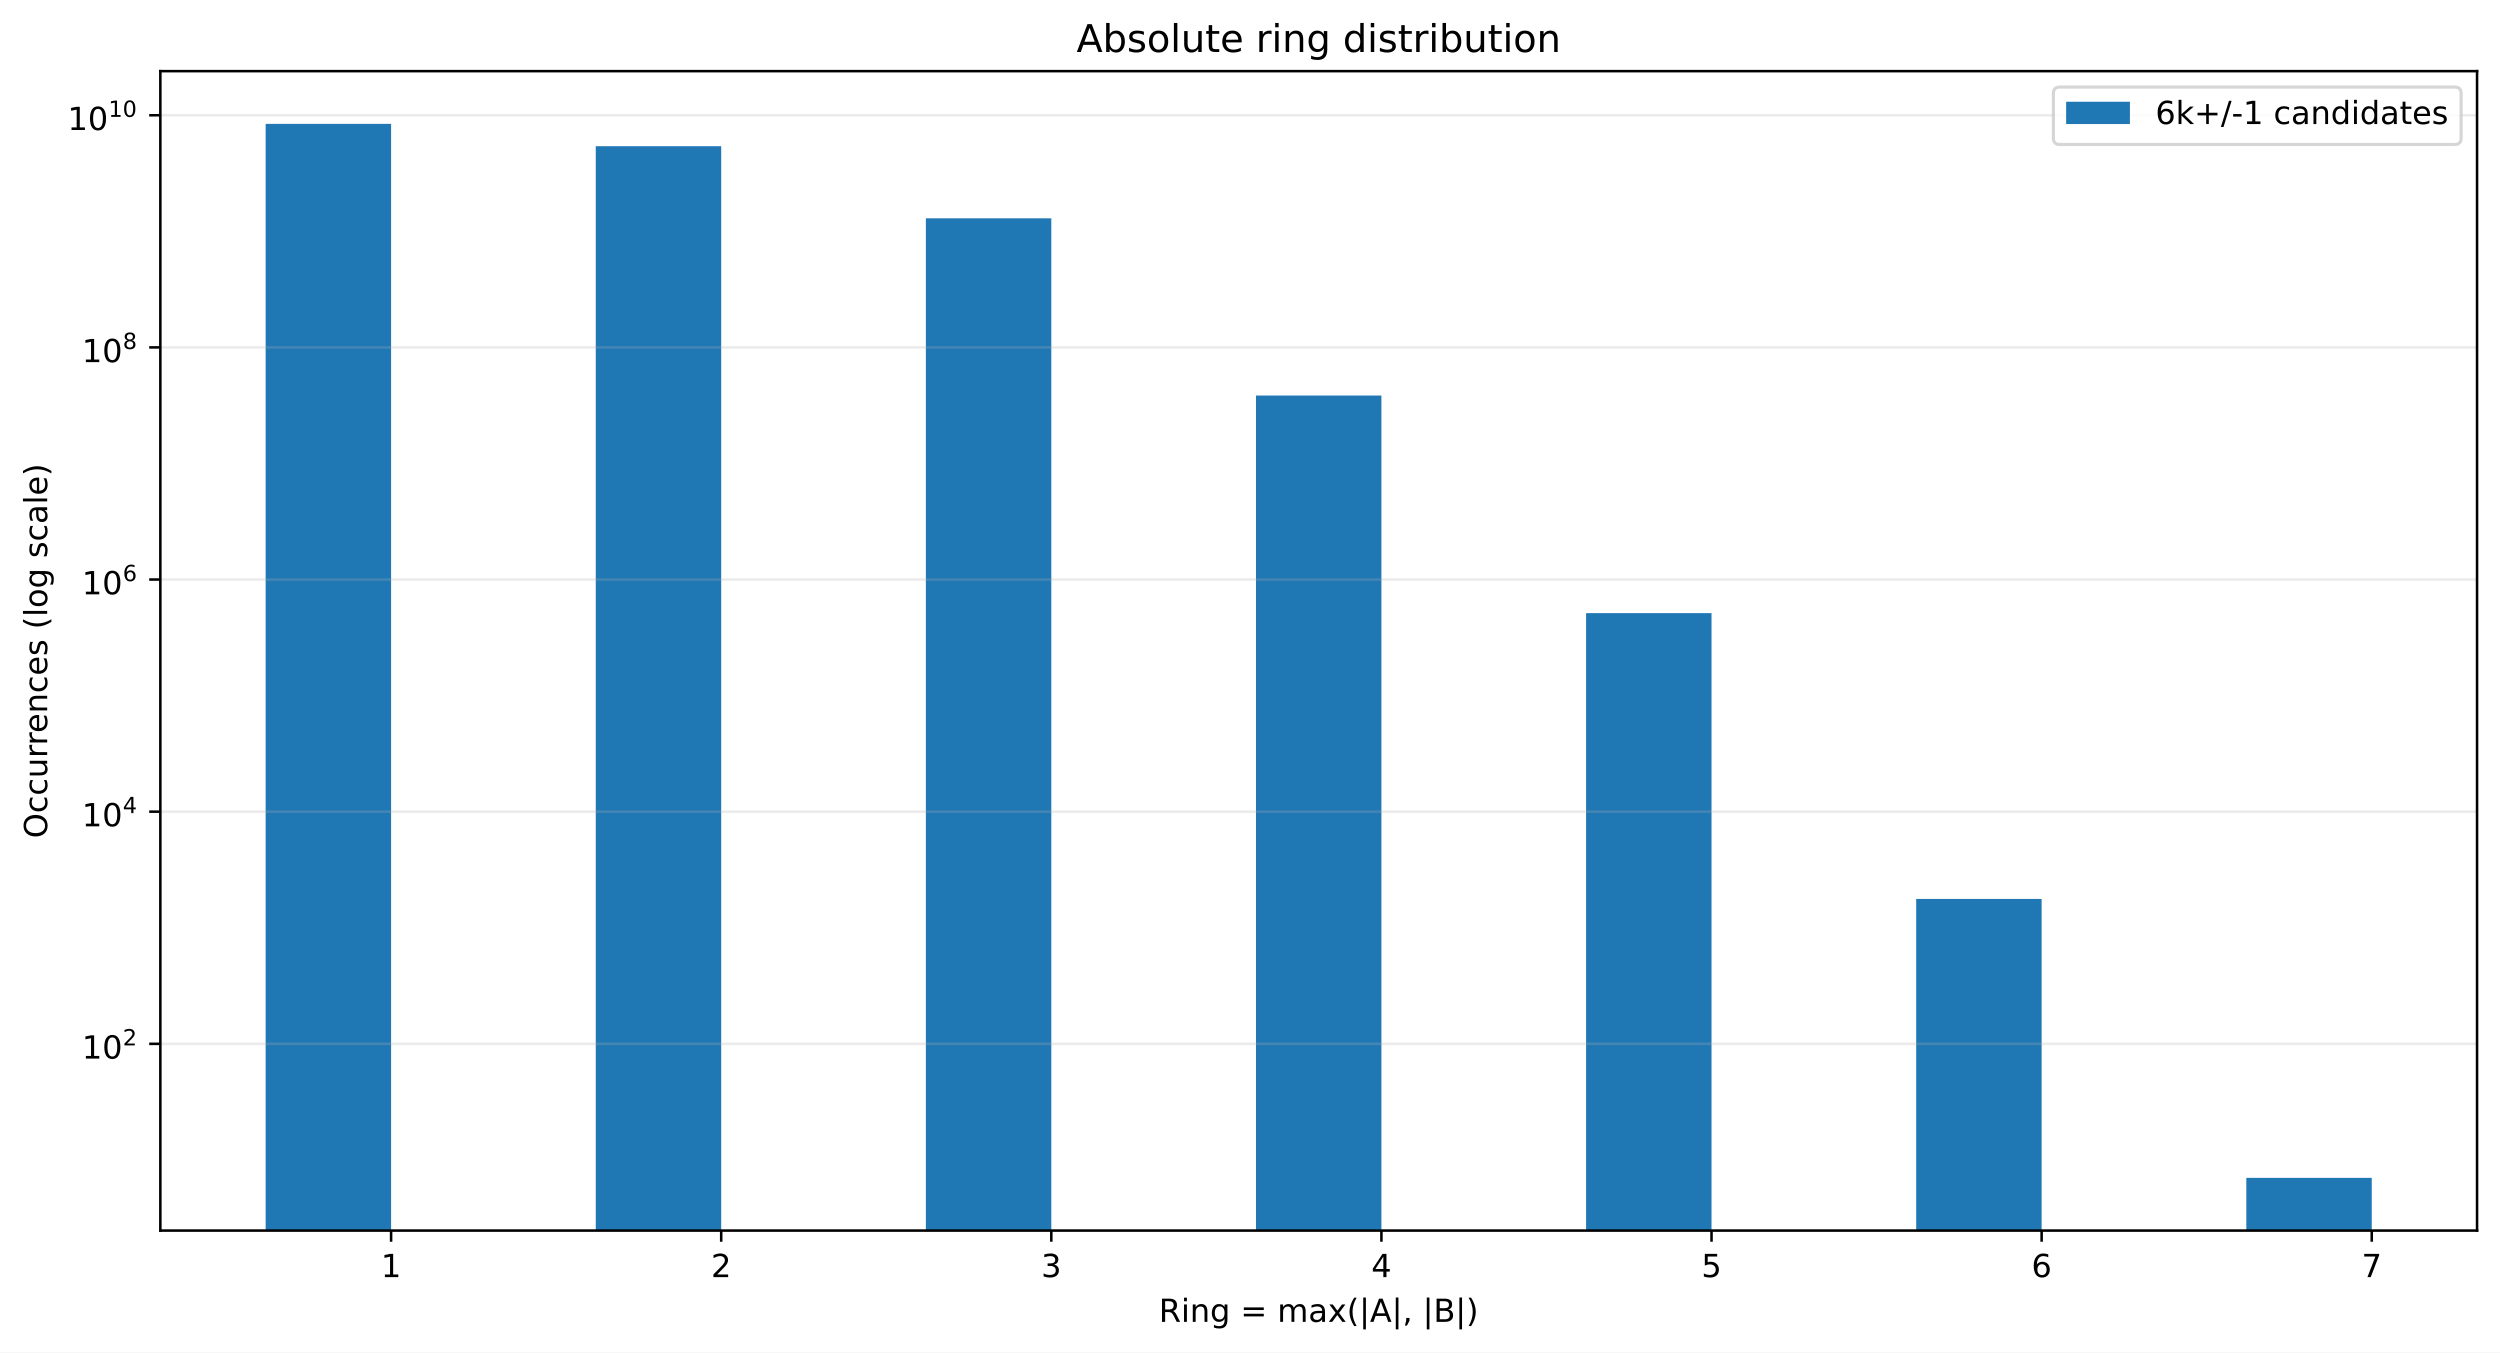
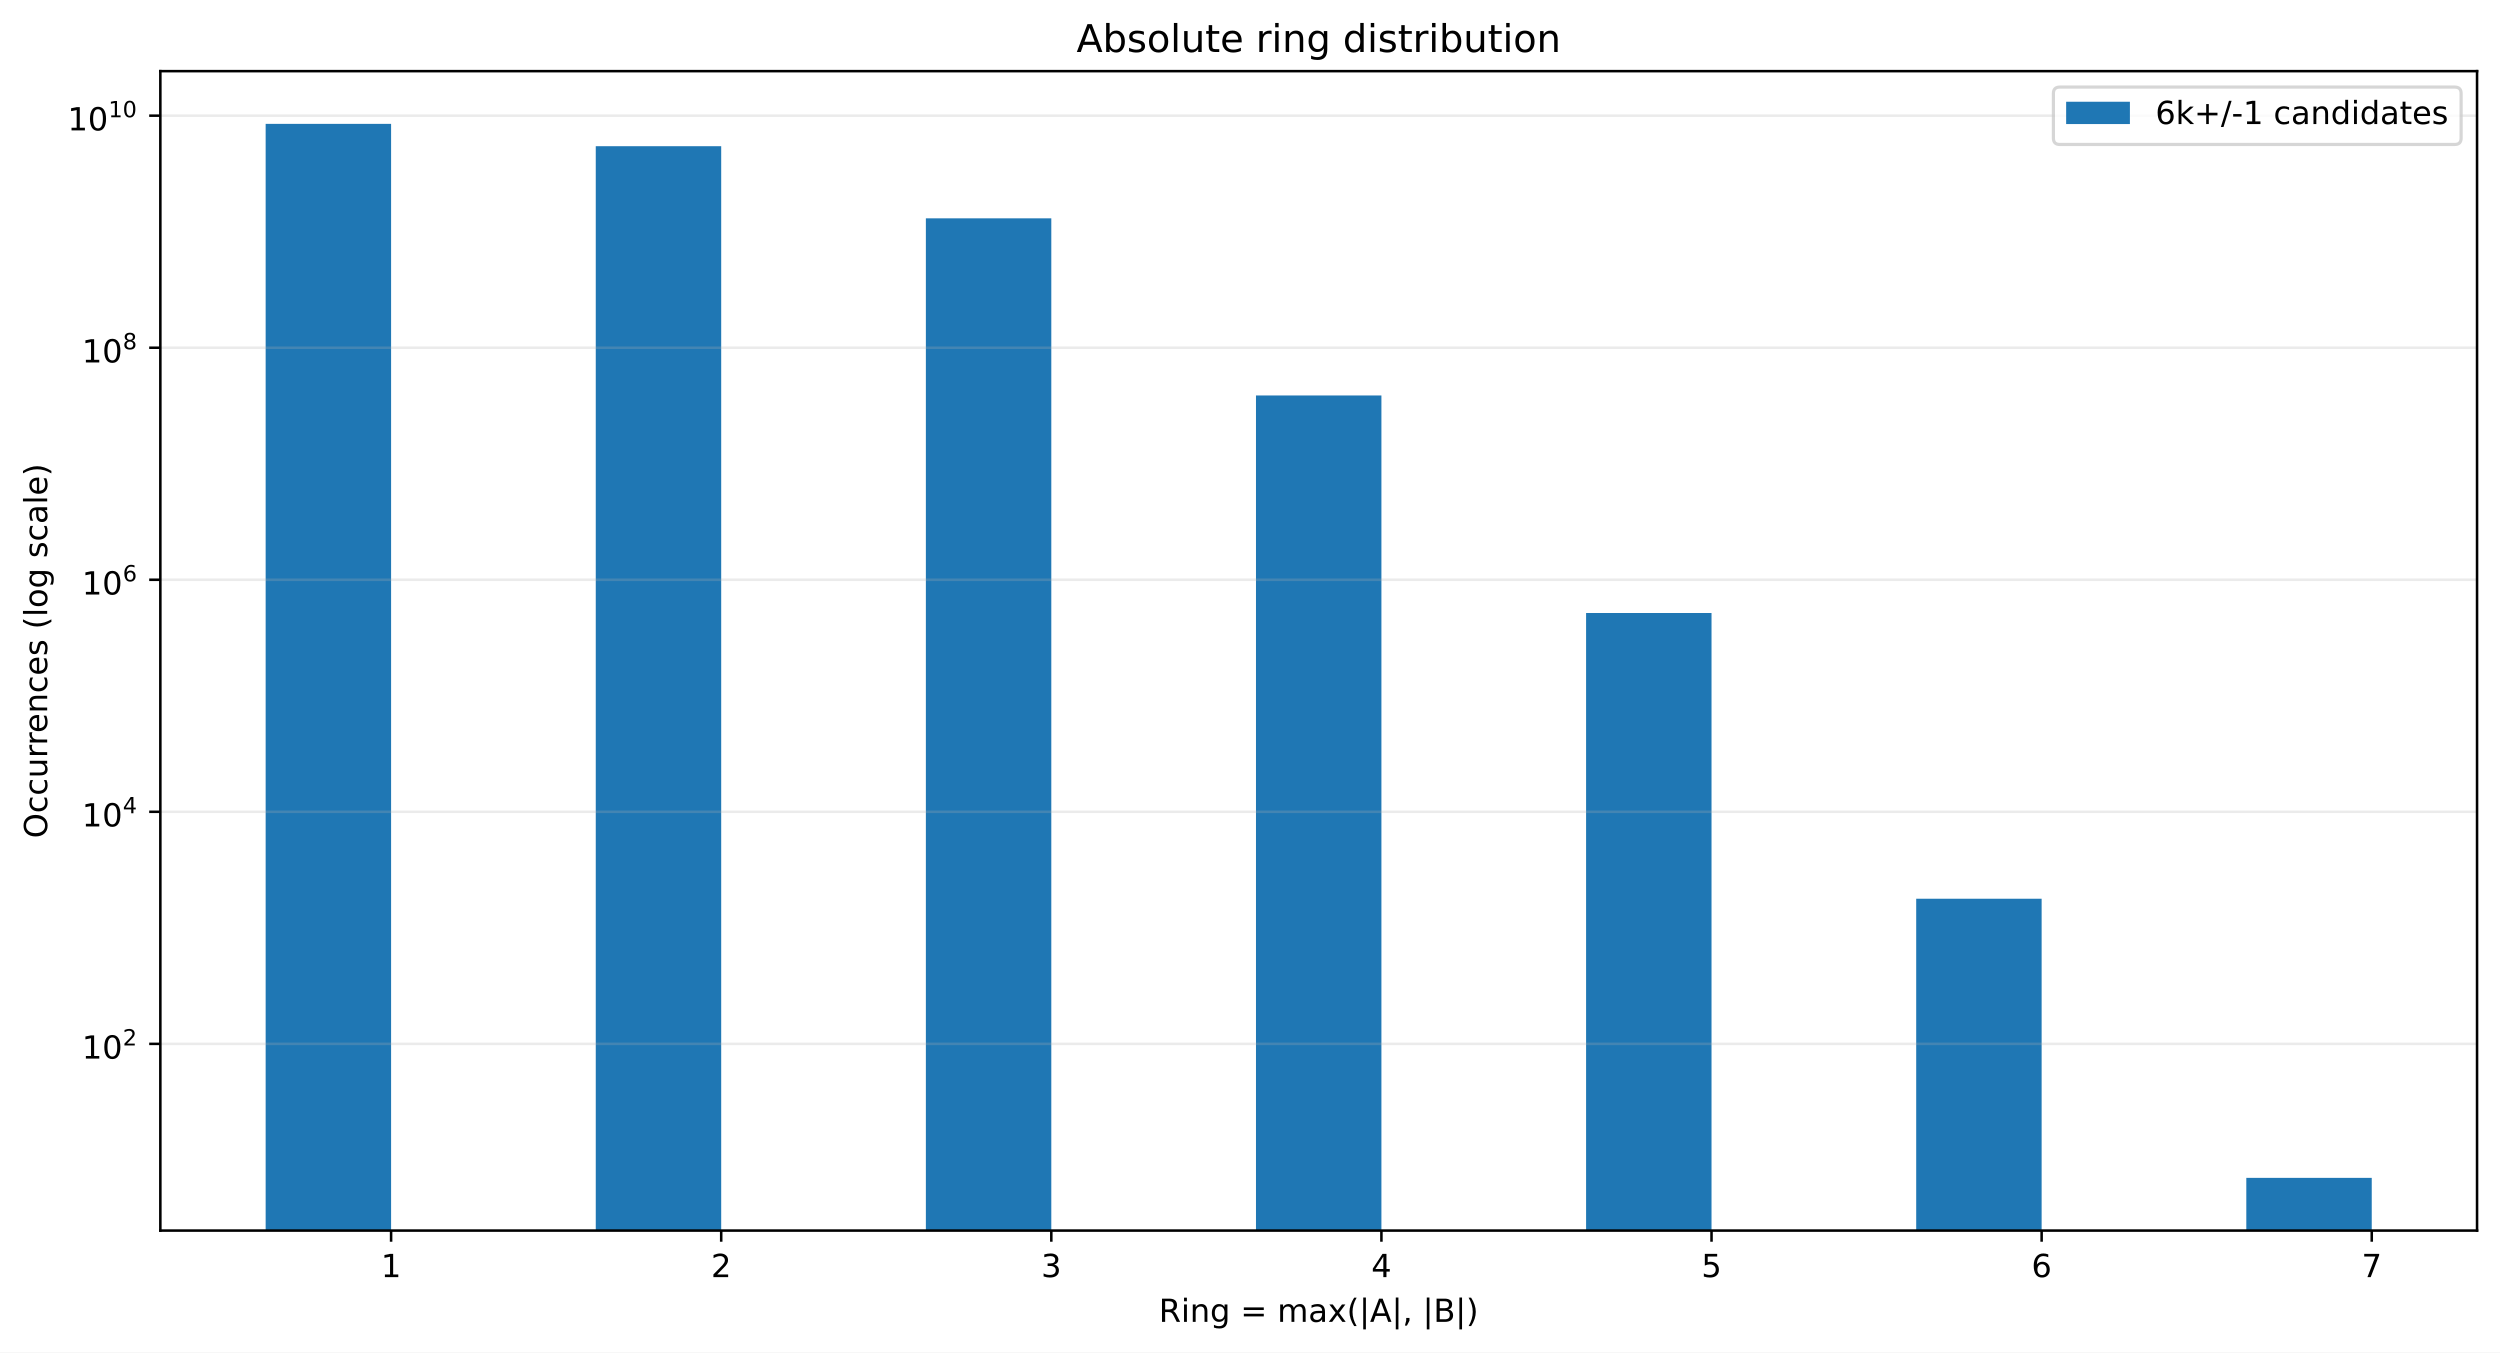
<svg xmlns="http://www.w3.org/2000/svg" xmlns:xlink="http://www.w3.org/1999/xlink" width="784.258pt" height="424.28pt" viewBox="0 0 784.258 424.28" version="1.1">
  <defs>
    <style type="text/css">*{stroke-linejoin: round; stroke-linecap: butt}</style>
  </defs>
  <g id="figure_1">
    <g id="patch_1">
      <path d="M 0 424.28  L 784.258 424.28  L 784.258 0  L 0 0  z " style="fill: #ffffff" />
    </g>
    <g id="axes_1">
      <g id="patch_2">
        <path d="M 50.301 386.036  L 777.058 386.036  L 777.058 22.318  L 50.301 22.318  z " style="fill: #ffffff" />
      </g>
      <g id="patch_3">
-         <path d="M 83.335 36811.224  L 122.687 36811.224  L 122.687 38.851  L 83.335 38.851  z " clip-path="url(#p47591c26ec)" style="fill: #1f77b4" />
+         <path d="M 83.335 36798.296  L 122.687 36798.296  L 122.687 38.851  L 83.335 38.851  z " clip-path="url(#pd978187815)" style="fill: #1f77b4" />
      </g>
      <g id="patch_4">
-         <path d="M 186.891 36811.224  L 226.243 36811.224  L 226.243 45.859  L 186.891 45.859  z " clip-path="url(#p47591c26ec)" style="fill: #1f77b4" />
+         <path d="M 186.891 36798.296  L 226.243 36798.296  L 226.243 45.857  L 186.891 45.857  z " clip-path="url(#pd978187815)" style="fill: #1f77b4" />
      </g>
      <g id="patch_5">
-         <path d="M 290.448 36811.224  L 329.799 36811.224  L 329.799 68.495  L 290.448 68.495  z " clip-path="url(#p47591c26ec)" style="fill: #1f77b4" />
+         <path d="M 290.448 36798.296  L 329.799 36798.296  L 329.799 68.485  L 290.448 68.485  z " clip-path="url(#pd978187815)" style="fill: #1f77b4" />
      </g>
      <g id="patch_6">
-         <path d="M 394.004 36811.224  L 433.355 36811.224  L 433.355 124.08  L 394.004 124.08  z " clip-path="url(#p47591c26ec)" style="fill: #1f77b4" />
+         <path d="M 394.004 36798.296  L 433.355 36798.296  L 433.355 124.049  L 394.004 124.049  z " clip-path="url(#pd978187815)" style="fill: #1f77b4" />
      </g>
      <g id="patch_7">
-         <path d="M 497.56 36811.224  L 536.912 36811.224  L 536.912 192.351  L 497.56 192.351  z " clip-path="url(#p47591c26ec)" style="fill: #1f77b4" />
+         <path d="M 497.56 36798.296  L 536.912 36798.296  L 536.912 192.298  L 497.56 192.298  z " clip-path="url(#pd978187815)" style="fill: #1f77b4" />
      </g>
      <g id="patch_8">
-         <path d="M 601.116 36811.224  L 640.468 36811.224  L 640.468 282.003  L 601.116 282.003  z " clip-path="url(#p47591c26ec)" style="fill: #1f77b4" />
+         <path d="M 601.116 36798.296  L 640.468 36798.296  L 640.468 281.928  L 601.116 281.928  z " clip-path="url(#pd978187815)" style="fill: #1f77b4" />
      </g>
      <g id="patch_9">
-         <path d="M 704.673 36811.224  L 744.024 36811.224  L 744.024 369.503  L 704.673 369.503  z " clip-path="url(#p47591c26ec)" style="fill: #1f77b4" />
+         <path d="M 704.673 36798.296  L 744.024 36798.296  L 744.024 369.503  L 704.673 369.503  z " clip-path="url(#pd978187815)" style="fill: #1f77b4" />
      </g>
      <g id="matplotlib.axis_1">
        <g id="xtick_1">
          <g id="line2d_1">
            <defs>
-               <path id="m3cb7ff8535" d="M 0 0  L 0 3.5  " style="stroke: #000000; stroke-width: 0.8" />
+               <path id="m00ce6ea032" d="M 0 0  L 0 3.5  " style="stroke: #000000; stroke-width: 0.8" />
            </defs>
            <g>
-               <use xlink:href="#m3cb7ff8535" x="122.687" y="386.036" style="stroke: #000000; stroke-width: 0.8" />
+               <use xlink:href="#m00ce6ea032" x="122.687" y="386.036" style="stroke: #000000; stroke-width: 0.8" />
            </g>
          </g>
          <g id="text_1">
            <g transform="translate(119.5053 400.6334) scale(0.1 -0.1)">
              <defs>
                <path id="DejaVuSans-14" d="M 794 531  L 1825 531  L 1825 4091  L 703 3866  L 703 4441  L 1819 4666  L 2450 4666  L 2450 531  L 3481 531  L 3481 0  L 794 0  L 794 531  z " transform="scale(0.015625)" />
              </defs>
              <use xlink:href="#DejaVuSans-14" />
            </g>
          </g>
        </g>
        <g id="xtick_2">
          <g id="line2d_2">
            <g>
-               <use xlink:href="#m3cb7ff8535" x="226.243" y="386.036" style="stroke: #000000; stroke-width: 0.8" />
+               <use xlink:href="#m00ce6ea032" x="226.243" y="386.036" style="stroke: #000000; stroke-width: 0.8" />
            </g>
          </g>
          <g id="text_2">
            <g transform="translate(223.0616 400.6334) scale(0.1 -0.1)">
              <defs>
                <path id="DejaVuSans-15" d="M 1228 531  L 3431 531  L 3431 0  L 469 0  L 469 531  Q 828 903 1448 1529  Q 2069 2156 2228 2338  Q 2531 2678 2651 2914  Q 2772 3150 2772 3378  Q 2772 3750 2511 3984  Q 2250 4219 1831 4219  Q 1534 4219 1204 4116  Q 875 4013 500 3803  L 500 4441  Q 881 4594 1212 4672  Q 1544 4750 1819 4750  Q 2544 4750 2975 4387  Q 3406 4025 3406 3419  Q 3406 3131 3298 2873  Q 3191 2616 2906 2266  Q 2828 2175 2409 1742  Q 1991 1309 1228 531  z " transform="scale(0.015625)" />
              </defs>
              <use xlink:href="#DejaVuSans-15" />
            </g>
          </g>
        </g>
        <g id="xtick_3">
          <g id="line2d_3">
            <g>
-               <use xlink:href="#m3cb7ff8535" x="329.799" y="386.036" style="stroke: #000000; stroke-width: 0.8" />
+               <use xlink:href="#m00ce6ea032" x="329.799" y="386.036" style="stroke: #000000; stroke-width: 0.8" />
            </g>
          </g>
          <g id="text_3">
            <g transform="translate(326.6178 400.6334) scale(0.1 -0.1)">
              <defs>
                <path id="DejaVuSans-16" d="M 2597 2516  Q 3050 2419 3304 2112  Q 3559 1806 3559 1356  Q 3559 666 3084 287  Q 2609 -91 1734 -91  Q 1441 -91 1130 -33  Q 819 25 488 141  L 488 750  Q 750 597 1062 519  Q 1375 441 1716 441  Q 2309 441 2620 675  Q 2931 909 2931 1356  Q 2931 1769 2642 2001  Q 2353 2234 1838 2234  L 1294 2234  L 1294 2753  L 1863 2753  Q 2328 2753 2575 2939  Q 2822 3125 2822 3475  Q 2822 3834 2567 4026  Q 2313 4219 1838 4219  Q 1578 4219 1281 4162  Q 984 4106 628 3988  L 628 4550  Q 988 4650 1302 4700  Q 1616 4750 1894 4750  Q 2613 4750 3031 4423  Q 3450 4097 3450 3541  Q 3450 3153 3228 2886  Q 3006 2619 2597 2516  z " transform="scale(0.015625)" />
              </defs>
              <use xlink:href="#DejaVuSans-16" />
            </g>
          </g>
        </g>
        <g id="xtick_4">
          <g id="line2d_4">
            <g>
-               <use xlink:href="#m3cb7ff8535" x="433.355" y="386.036" style="stroke: #000000; stroke-width: 0.8" />
+               <use xlink:href="#m00ce6ea032" x="433.355" y="386.036" style="stroke: #000000; stroke-width: 0.8" />
            </g>
          </g>
          <g id="text_4">
            <g transform="translate(430.174 400.6334) scale(0.1 -0.1)">
              <defs>
                <path id="DejaVuSans-17" d="M 2419 4116  L 825 1625  L 2419 1625  L 2419 4116  z M 2253 4666  L 3047 4666  L 3047 1625  L 3713 1625  L 3713 1100  L 3047 1100  L 3047 0  L 2419 0  L 2419 1100  L 313 1100  L 313 1709  L 2253 4666  z " transform="scale(0.015625)" />
              </defs>
              <use xlink:href="#DejaVuSans-17" />
            </g>
          </g>
        </g>
        <g id="xtick_5">
          <g id="line2d_5">
            <g>
-               <use xlink:href="#m3cb7ff8535" x="536.912" y="386.036" style="stroke: #000000; stroke-width: 0.8" />
+               <use xlink:href="#m00ce6ea032" x="536.912" y="386.036" style="stroke: #000000; stroke-width: 0.8" />
            </g>
          </g>
          <g id="text_5">
            <g transform="translate(533.7303 400.6334) scale(0.1 -0.1)">
              <defs>
                <path id="DejaVuSans-18" d="M 691 4666  L 3169 4666  L 3169 4134  L 1269 4134  L 1269 2991  Q 1406 3038 1543 3061  Q 1681 3084 1819 3084  Q 2600 3084 3056 2656  Q 3513 2228 3513 1497  Q 3513 744 3044 326  Q 2575 -91 1722 -91  Q 1428 -91 1123 -41  Q 819 9 494 109  L 494 744  Q 775 591 1075 516  Q 1375 441 1709 441  Q 2250 441 2565 725  Q 2881 1009 2881 1497  Q 2881 1984 2565 2268  Q 2250 2553 1709 2553  Q 1456 2553 1204 2497  Q 953 2441 691 2322  L 691 4666  z " transform="scale(0.015625)" />
              </defs>
              <use xlink:href="#DejaVuSans-18" />
            </g>
          </g>
        </g>
        <g id="xtick_6">
          <g id="line2d_6">
            <g>
-               <use xlink:href="#m3cb7ff8535" x="640.468" y="386.036" style="stroke: #000000; stroke-width: 0.8" />
+               <use xlink:href="#m00ce6ea032" x="640.468" y="386.036" style="stroke: #000000; stroke-width: 0.8" />
            </g>
          </g>
          <g id="text_6">
            <g transform="translate(637.2865 400.6334) scale(0.1 -0.1)">
              <defs>
                <path id="DejaVuSans-19" d="M 2113 2584  Q 1688 2584 1439 2293  Q 1191 2003 1191 1497  Q 1191 994 1439 701  Q 1688 409 2113 409  Q 2538 409 2786 701  Q 3034 994 3034 1497  Q 3034 2003 2786 2293  Q 2538 2584 2113 2584  z M 3366 4563  L 3366 3988  Q 3128 4100 2886 4159  Q 2644 4219 2406 4219  Q 1781 4219 1451 3797  Q 1122 3375 1075 2522  Q 1259 2794 1537 2939  Q 1816 3084 2150 3084  Q 2853 3084 3261 2657  Q 3669 2231 3669 1497  Q 3669 778 3244 343  Q 2819 -91 2113 -91  Q 1303 -91 875 529  Q 447 1150 447 2328  Q 447 3434 972 4092  Q 1497 4750 2381 4750  Q 2619 4750 2861 4703  Q 3103 4656 3366 4563  z " transform="scale(0.015625)" />
              </defs>
              <use xlink:href="#DejaVuSans-19" />
            </g>
          </g>
        </g>
        <g id="xtick_7">
          <g id="line2d_7">
            <g>
-               <use xlink:href="#m3cb7ff8535" x="744.024" y="386.036" style="stroke: #000000; stroke-width: 0.8" />
+               <use xlink:href="#m00ce6ea032" x="744.024" y="386.036" style="stroke: #000000; stroke-width: 0.8" />
            </g>
          </g>
          <g id="text_7">
            <g transform="translate(740.8427 400.6334) scale(0.1 -0.1)">
              <defs>
                <path id="DejaVuSans-1a" d="M 525 4666  L 3525 4666  L 3525 4397  L 1831 0  L 1172 0  L 2766 4134  L 525 4134  L 525 4666  z " transform="scale(0.015625)" />
              </defs>
              <use xlink:href="#DejaVuSans-1a" />
            </g>
          </g>
        </g>
        <g id="text_8">
          <g transform="translate(363.5437 414.678) scale(0.1 -0.1)">
            <defs>
              <path id="DejaVuSans-35" d="M 2841 2188  Q 3044 2119 3236 1894  Q 3428 1669 3622 1275  L 4263 0  L 3584 0  L 2988 1197  Q 2756 1666 2539 1819  Q 2322 1972 1947 1972  L 1259 1972  L 1259 0  L 628 0  L 628 4666  L 2053 4666  Q 2853 4666 3247 4331  Q 3641 3997 3641 3322  Q 3641 2881 3436 2590  Q 3231 2300 2841 2188  z M 1259 4147  L 1259 2491  L 2053 2491  Q 2509 2491 2742 2702  Q 2975 2913 2975 3322  Q 2975 3731 2742 3939  Q 2509 4147 2053 4147  L 1259 4147  z " transform="scale(0.015625)" />
              <path id="DejaVuSans-4c" d="M 603 3500  L 1178 3500  L 1178 0  L 603 0  L 603 3500  z M 603 4863  L 1178 4863  L 1178 4134  L 603 4134  L 603 4863  z " transform="scale(0.015625)" />
              <path id="DejaVuSans-51" d="M 3513 2113  L 3513 0  L 2938 0  L 2938 2094  Q 2938 2591 2744 2837  Q 2550 3084 2163 3084  Q 1697 3084 1428 2787  Q 1159 2491 1159 1978  L 1159 0  L 581 0  L 581 3500  L 1159 3500  L 1159 2956  Q 1366 3272 1645 3428  Q 1925 3584 2291 3584  Q 2894 3584 3203 3211  Q 3513 2838 3513 2113  z " transform="scale(0.015625)" />
              <path id="DejaVuSans-4a" d="M 2906 1791  Q 2906 2416 2648 2759  Q 2391 3103 1925 3103  Q 1463 3103 1205 2759  Q 947 2416 947 1791  Q 947 1169 1205 825  Q 1463 481 1925 481  Q 2391 481 2648 825  Q 2906 1169 2906 1791  z M 3481 434  Q 3481 -459 3084 -895  Q 2688 -1331 1869 -1331  Q 1566 -1331 1297 -1286  Q 1028 -1241 775 -1147  L 775 -588  Q 1028 -725 1275 -790  Q 1522 -856 1778 -856  Q 2344 -856 2625 -561  Q 2906 -266 2906 331  L 2906 616  Q 2728 306 2450 153  Q 2172 0 1784 0  Q 1141 0 747 490  Q 353 981 353 1791  Q 353 2603 747 3093  Q 1141 3584 1784 3584  Q 2172 3584 2450 3431  Q 2728 3278 2906 2969  L 2906 3500  L 3481 3500  L 3481 434  z " transform="scale(0.015625)" />
              <path id="DejaVuSans-3" transform="scale(0.015625)" />
              <path id="DejaVuSans-20" d="M 678 2906  L 4684 2906  L 4684 2381  L 678 2381  L 678 2906  z M 678 1631  L 4684 1631  L 4684 1100  L 678 1100  L 678 1631  z " transform="scale(0.015625)" />
              <path id="DejaVuSans-50" d="M 3328 2828  Q 3544 3216 3844 3400  Q 4144 3584 4550 3584  Q 5097 3584 5394 3201  Q 5691 2819 5691 2113  L 5691 0  L 5113 0  L 5113 2094  Q 5113 2597 4934 2840  Q 4756 3084 4391 3084  Q 3944 3084 3684 2787  Q 3425 2491 3425 1978  L 3425 0  L 2847 0  L 2847 2094  Q 2847 2600 2669 2842  Q 2491 3084 2119 3084  Q 1678 3084 1418 2786  Q 1159 2488 1159 1978  L 1159 0  L 581 0  L 581 3500  L 1159 3500  L 1159 2956  Q 1356 3278 1631 3431  Q 1906 3584 2284 3584  Q 2666 3584 2933 3390  Q 3200 3197 3328 2828  z " transform="scale(0.015625)" />
              <path id="DejaVuSans-44" d="M 2194 1759  Q 1497 1759 1228 1600  Q 959 1441 959 1056  Q 959 750 1161 570  Q 1363 391 1709 391  Q 2188 391 2477 730  Q 2766 1069 2766 1631  L 2766 1759  L 2194 1759  z M 3341 1997  L 3341 0  L 2766 0  L 2766 531  Q 2569 213 2275 61  Q 1981 -91 1556 -91  Q 1019 -91 701 211  Q 384 513 384 1019  Q 384 1609 779 1909  Q 1175 2209 1959 2209  L 2766 2209  L 2766 2266  Q 2766 2663 2505 2880  Q 2244 3097 1772 3097  Q 1472 3097 1187 3025  Q 903 2953 641 2809  L 641 3341  Q 956 3463 1253 3523  Q 1550 3584 1831 3584  Q 2591 3584 2966 3190  Q 3341 2797 3341 1997  z " transform="scale(0.015625)" />
              <path id="DejaVuSans-5b" d="M 3513 3500  L 2247 1797  L 3578 0  L 2900 0  L 1881 1375  L 863 0  L 184 0  L 1544 1831  L 300 3500  L 978 3500  L 1906 2253  L 2834 3500  L 3513 3500  z " transform="scale(0.015625)" />
              <path id="DejaVuSans-b" d="M 1984 4856  Q 1566 4138 1362 3434  Q 1159 2731 1159 2009  Q 1159 1288 1364 580  Q 1569 -128 1984 -844  L 1484 -844  Q 1016 -109 783 600  Q 550 1309 550 2009  Q 550 2706 781 3412  Q 1013 4119 1484 4856  L 1984 4856  z " transform="scale(0.015625)" />
              <path id="DejaVuSans-5f" d="M 1344 4891  L 1344 -1509  L 813 -1509  L 813 4891  L 1344 4891  z " transform="scale(0.015625)" />
              <path id="DejaVuSans-24" d="M 2188 4044  L 1331 1722  L 3047 1722  L 2188 4044  z M 1831 4666  L 2547 4666  L 4325 0  L 3669 0  L 3244 1197  L 1141 1197  L 716 0  L 50 0  L 1831 4666  z " transform="scale(0.015625)" />
              <path id="DejaVuSans-f" d="M 750 794  L 1409 794  L 1409 256  L 897 -744  L 494 -744  L 750 256  L 750 794  z " transform="scale(0.015625)" />
              <path id="DejaVuSans-25" d="M 1259 2228  L 1259 519  L 2272 519  Q 2781 519 3026 730  Q 3272 941 3272 1375  Q 3272 1813 3026 2020  Q 2781 2228 2272 2228  L 1259 2228  z M 1259 4147  L 1259 2741  L 2194 2741  Q 2656 2741 2882 2914  Q 3109 3088 3109 3444  Q 3109 3797 2882 3972  Q 2656 4147 2194 4147  L 1259 4147  z M 628 4666  L 2241 4666  Q 2963 4666 3353 4366  Q 3744 4066 3744 3513  Q 3744 3084 3544 2831  Q 3344 2578 2956 2516  Q 3422 2416 3680 2098  Q 3938 1781 3938 1306  Q 3938 681 3513 340  Q 3088 0 2303 0  L 628 0  L 628 4666  z " transform="scale(0.015625)" />
              <path id="DejaVuSans-c" d="M 513 4856  L 1013 4856  Q 1481 4119 1714 3412  Q 1947 2706 1947 2009  Q 1947 1309 1714 600  Q 1481 -109 1013 -844  L 513 -844  Q 928 -128 1133 580  Q 1338 1288 1338 2009  Q 1338 2731 1133 3434  Q 928 4138 513 4856  z " transform="scale(0.015625)" />
            </defs>
            <use xlink:href="#DejaVuSans-35" />
            <use xlink:href="#DejaVuSans-4c" transform="translate(69.48438 0)" />
            <use xlink:href="#DejaVuSans-51" transform="translate(97.26562 0)" />
            <use xlink:href="#DejaVuSans-4a" transform="translate(160.6406 0)" />
            <use xlink:href="#DejaVuSans-3" transform="translate(224.125 0)" />
            <use xlink:href="#DejaVuSans-20" transform="translate(255.9062 0)" />
            <use xlink:href="#DejaVuSans-3" transform="translate(339.7031 0)" />
            <use xlink:href="#DejaVuSans-50" transform="translate(371.4844 0)" />
            <use xlink:href="#DejaVuSans-44" transform="translate(468.8906 0)" />
            <use xlink:href="#DejaVuSans-5b" transform="translate(530.1719 0)" />
            <use xlink:href="#DejaVuSans-b" transform="translate(589.3594 0)" />
            <use xlink:href="#DejaVuSans-5f" transform="translate(628.375 0)" />
            <use xlink:href="#DejaVuSans-24" transform="translate(662.0625 0)" />
            <use xlink:href="#DejaVuSans-5f" transform="translate(730.4688 0)" />
            <use xlink:href="#DejaVuSans-f" transform="translate(764.1562 0)" />
            <use xlink:href="#DejaVuSans-3" transform="translate(795.9375 0)" />
            <use xlink:href="#DejaVuSans-5f" transform="translate(827.7188 0)" />
            <use xlink:href="#DejaVuSans-25" transform="translate(861.4062 0)" />
            <use xlink:href="#DejaVuSans-5f" transform="translate(930.0156 0)" />
            <use xlink:href="#DejaVuSans-c" transform="translate(963.7031 0)" />
          </g>
        </g>
      </g>
      <g id="matplotlib.axis_2">
        <g id="ytick_1">
          <g id="line2d_8">
-             <path d="M 50.301 327.452  L 777.058 327.452  " clip-path="url(#p47591c26ec)" style="fill: none; stroke: #b0b0b0; stroke-opacity: 0.25; stroke-width: 0.8; stroke-linecap: square" />
+             <path d="M 50.301 327.467  L 777.058 327.467  " clip-path="url(#pd978187815)" style="fill: none; stroke: #b0b0b0; stroke-opacity: 0.25; stroke-width: 0.8; stroke-linecap: square" />
          </g>
          <g id="line2d_9">
            <defs>
-               <path id="m7c40f686c4" d="M 0 0  L -3.5 0  " style="stroke: #000000; stroke-width: 0.8" />
+               <path id="m5dd265b1df" d="M 0 0  L -3.5 0  " style="stroke: #000000; stroke-width: 0.8" />
            </defs>
            <g>
-               <use xlink:href="#m7c40f686c4" x="50.301" y="327.452" style="stroke: #000000; stroke-width: 0.8" />
+               <use xlink:href="#m5dd265b1df" x="50.301" y="327.467" style="stroke: #000000; stroke-width: 0.8" />
            </g>
          </g>
          <g id="text_9">
-             <g transform="translate(25.70078 332.1521) scale(0.1 -0.1)">
+             <g transform="translate(25.70078 332.167) scale(0.1 -0.1)">
              <defs>
                <path id="DejaVuSans-13" d="M 2034 4250  Q 1547 4250 1301 3770  Q 1056 3291 1056 2328  Q 1056 1369 1301 889  Q 1547 409 2034 409  Q 2525 409 2770 889  Q 3016 1369 3016 2328  Q 3016 3291 2770 3770  Q 2525 4250 2034 4250  z M 2034 4750  Q 2819 4750 3233 4129  Q 3647 3509 3647 2328  Q 3647 1150 3233 529  Q 2819 -91 2034 -91  Q 1250 -91 836 529  Q 422 1150 422 2328  Q 422 3509 836 4129  Q 1250 4750 2034 4750  z " transform="scale(0.015625)" />
              </defs>
              <use xlink:href="#DejaVuSans-14" transform="translate(0 0.746875)" />
              <use xlink:href="#DejaVuSans-13" transform="translate(63.62305 0.746875)" />
              <use xlink:href="#DejaVuSans-15" transform="translate(128.2031 42.04688) scale(0.7)" />
            </g>
          </g>
        </g>
        <g id="ytick_2">
          <g id="line2d_10">
-             <path d="M 50.301 254.63  L 777.058 254.63  " clip-path="url(#p47591c26ec)" style="fill: none; stroke: #b0b0b0; stroke-opacity: 0.25; stroke-width: 0.8; stroke-linecap: square" />
+             <path d="M 50.301 254.671  L 777.058 254.671  " clip-path="url(#pd978187815)" style="fill: none; stroke: #b0b0b0; stroke-opacity: 0.25; stroke-width: 0.8; stroke-linecap: square" />
          </g>
          <g id="line2d_11">
            <g>
-               <use xlink:href="#m7c40f686c4" x="50.301" y="254.63" style="stroke: #000000; stroke-width: 0.8" />
+               <use xlink:href="#m5dd265b1df" x="50.301" y="254.671" style="stroke: #000000; stroke-width: 0.8" />
            </g>
          </g>
          <g id="text_10">
-             <g transform="translate(25.70078 259.2802) scale(0.1 -0.1)">
+             <g transform="translate(25.70078 259.3209) scale(0.1 -0.1)">
              <use xlink:href="#DejaVuSans-14" transform="translate(0 0.665625)" />
              <use xlink:href="#DejaVuSans-13" transform="translate(63.62305 0.665625)" />
              <use xlink:href="#DejaVuSans-17" transform="translate(128.2031 41.96563) scale(0.7)" />
            </g>
          </g>
        </g>
        <g id="ytick_3">
          <g id="line2d_12">
-             <path d="M 50.301 181.808  L 777.058 181.808  " clip-path="url(#p47591c26ec)" style="fill: none; stroke: #b0b0b0; stroke-opacity: 0.25; stroke-width: 0.8; stroke-linecap: square" />
+             <path d="M 50.301 181.875  L 777.058 181.875  " clip-path="url(#pd978187815)" style="fill: none; stroke: #b0b0b0; stroke-opacity: 0.25; stroke-width: 0.8; stroke-linecap: square" />
          </g>
          <g id="line2d_13">
            <g>
-               <use xlink:href="#m7c40f686c4" x="50.301" y="181.808" style="stroke: #000000; stroke-width: 0.8" />
+               <use xlink:href="#m5dd265b1df" x="50.301" y="181.875" style="stroke: #000000; stroke-width: 0.8" />
            </g>
          </g>
          <g id="text_11">
-             <g transform="translate(25.70078 186.5083) scale(0.1 -0.1)">
+             <g transform="translate(25.70078 186.5749) scale(0.1 -0.1)">
              <use xlink:href="#DejaVuSans-14" transform="translate(0 0.746875)" />
              <use xlink:href="#DejaVuSans-13" transform="translate(63.62305 0.746875)" />
              <use xlink:href="#DejaVuSans-19" transform="translate(128.2031 42.04688) scale(0.7)" />
            </g>
          </g>
        </g>
        <g id="ytick_4">
          <g id="line2d_14">
-             <path d="M 50.301 108.986  L 777.058 108.986  " clip-path="url(#p47591c26ec)" style="fill: none; stroke: #b0b0b0; stroke-opacity: 0.25; stroke-width: 0.8; stroke-linecap: square" />
+             <path d="M 50.301 109.079  L 777.058 109.079  " clip-path="url(#pd978187815)" style="fill: none; stroke: #b0b0b0; stroke-opacity: 0.25; stroke-width: 0.8; stroke-linecap: square" />
          </g>
          <g id="line2d_15">
            <g>
-               <use xlink:href="#m7c40f686c4" x="50.301" y="108.986" style="stroke: #000000; stroke-width: 0.8" />
+               <use xlink:href="#m5dd265b1df" x="50.301" y="109.079" style="stroke: #000000; stroke-width: 0.8" />
            </g>
          </g>
          <g id="text_12">
-             <g transform="translate(25.70078 113.6864) scale(0.1 -0.1)">
+             <g transform="translate(25.70078 113.7788) scale(0.1 -0.1)">
              <defs>
                <path id="DejaVuSans-1b" d="M 2034 2216  Q 1584 2216 1326 1975  Q 1069 1734 1069 1313  Q 1069 891 1326 650  Q 1584 409 2034 409  Q 2484 409 2743 651  Q 3003 894 3003 1313  Q 3003 1734 2745 1975  Q 2488 2216 2034 2216  z M 1403 2484  Q 997 2584 770 2862  Q 544 3141 544 3541  Q 544 4100 942 4425  Q 1341 4750 2034 4750  Q 2731 4750 3128 4425  Q 3525 4100 3525 3541  Q 3525 3141 3298 2862  Q 3072 2584 2669 2484  Q 3125 2378 3379 2068  Q 3634 1759 3634 1313  Q 3634 634 3220 271  Q 2806 -91 2034 -91  Q 1263 -91 848 271  Q 434 634 434 1313  Q 434 1759 690 2068  Q 947 2378 1403 2484  z M 1172 3481  Q 1172 3119 1398 2916  Q 1625 2713 2034 2713  Q 2441 2713 2670 2916  Q 2900 3119 2900 3481  Q 2900 3844 2670 4047  Q 2441 4250 2034 4250  Q 1625 4250 1398 4047  Q 1172 3844 1172 3481  z " transform="scale(0.015625)" />
              </defs>
              <use xlink:href="#DejaVuSans-14" transform="translate(0 0.746875)" />
              <use xlink:href="#DejaVuSans-13" transform="translate(63.62305 0.746875)" />
              <use xlink:href="#DejaVuSans-1b" transform="translate(128.2031 42.04688) scale(0.7)" />
            </g>
          </g>
        </g>
        <g id="ytick_5">
          <g id="line2d_16">
-             <path d="M 50.301 36.164  L 777.058 36.164  " clip-path="url(#p47591c26ec)" style="fill: none; stroke: #b0b0b0; stroke-opacity: 0.25; stroke-width: 0.8; stroke-linecap: square" />
+             <path d="M 50.301 36.283  L 777.058 36.283  " clip-path="url(#pd978187815)" style="fill: none; stroke: #b0b0b0; stroke-opacity: 0.25; stroke-width: 0.8; stroke-linecap: square" />
          </g>
          <g id="line2d_17">
            <g>
-               <use xlink:href="#m7c40f686c4" x="50.301" y="36.164" style="stroke: #000000; stroke-width: 0.8" />
+               <use xlink:href="#m5dd265b1df" x="50.301" y="36.283" style="stroke: #000000; stroke-width: 0.8" />
            </g>
          </g>
          <g id="text_13">
-             <g transform="translate(21.20078 40.86448) scale(0.1 -0.1)">
+             <g transform="translate(21.20078 40.98274) scale(0.1 -0.1)">
              <use xlink:href="#DejaVuSans-14" transform="translate(0 0.746875)" />
              <use xlink:href="#DejaVuSans-13" transform="translate(63.62305 0.746875)" />
              <use xlink:href="#DejaVuSans-14" transform="translate(128.2031 42.04688) scale(0.7)" />
              <use xlink:href="#DejaVuSans-13" transform="translate(172.7393 42.04688) scale(0.7)" />
            </g>
          </g>
        </g>
        <g id="text_14">
          <g transform="translate(14.79844 262.9551) rotate(-90) scale(0.1 -0.1)">
            <defs>
              <path id="DejaVuSans-32" d="M 2522 4238  Q 1834 4238 1429 3725  Q 1025 3213 1025 2328  Q 1025 1447 1429 934  Q 1834 422 2522 422  Q 3209 422 3611 934  Q 4013 1447 4013 2328  Q 4013 3213 3611 3725  Q 3209 4238 2522 4238  z M 2522 4750  Q 3503 4750 4090 4092  Q 4678 3434 4678 2328  Q 4678 1225 4090 567  Q 3503 -91 2522 -91  Q 1538 -91 948 565  Q 359 1222 359 2328  Q 359 3434 948 4092  Q 1538 4750 2522 4750  z " transform="scale(0.015625)" />
              <path id="DejaVuSans-46" d="M 3122 3366  L 3122 2828  Q 2878 2963 2633 3030  Q 2388 3097 2138 3097  Q 1578 3097 1268 2742  Q 959 2388 959 1747  Q 959 1106 1268 751  Q 1578 397 2138 397  Q 2388 397 2633 464  Q 2878 531 3122 666  L 3122 134  Q 2881 22 2623 -34  Q 2366 -91 2075 -91  Q 1284 -91 818 406  Q 353 903 353 1747  Q 353 2603 823 3093  Q 1294 3584 2113 3584  Q 2378 3584 2631 3529  Q 2884 3475 3122 3366  z " transform="scale(0.015625)" />
              <path id="DejaVuSans-58" d="M 544 1381  L 544 3500  L 1119 3500  L 1119 1403  Q 1119 906 1312 657  Q 1506 409 1894 409  Q 2359 409 2629 706  Q 2900 1003 2900 1516  L 2900 3500  L 3475 3500  L 3475 0  L 2900 0  L 2900 538  Q 2691 219 2414 64  Q 2138 -91 1772 -91  Q 1169 -91 856 284  Q 544 659 544 1381  z M 1991 3584  L 1991 3584  z " transform="scale(0.015625)" />
              <path id="DejaVuSans-55" d="M 2631 2963  Q 2534 3019 2420 3045  Q 2306 3072 2169 3072  Q 1681 3072 1420 2755  Q 1159 2438 1159 1844  L 1159 0  L 581 0  L 581 3500  L 1159 3500  L 1159 2956  Q 1341 3275 1631 3429  Q 1922 3584 2338 3584  Q 2397 3584 2469 3576  Q 2541 3569 2628 3553  L 2631 2963  z " transform="scale(0.015625)" />
              <path id="DejaVuSans-48" d="M 3597 1894  L 3597 1613  L 953 1613  Q 991 1019 1311 708  Q 1631 397 2203 397  Q 2534 397 2845 478  Q 3156 559 3463 722  L 3463 178  Q 3153 47 2828 -22  Q 2503 -91 2169 -91  Q 1331 -91 842 396  Q 353 884 353 1716  Q 353 2575 817 3079  Q 1281 3584 2069 3584  Q 2775 3584 3186 3129  Q 3597 2675 3597 1894  z M 3022 2063  Q 3016 2534 2758 2815  Q 2500 3097 2075 3097  Q 1594 3097 1305 2825  Q 1016 2553 972 2059  L 3022 2063  z " transform="scale(0.015625)" />
              <path id="DejaVuSans-56" d="M 2834 3397  L 2834 2853  Q 2591 2978 2328 3040  Q 2066 3103 1784 3103  Q 1356 3103 1142 2972  Q 928 2841 928 2578  Q 928 2378 1081 2264  Q 1234 2150 1697 2047  L 1894 2003  Q 2506 1872 2764 1633  Q 3022 1394 3022 966  Q 3022 478 2636 193  Q 2250 -91 1575 -91  Q 1294 -91 989 -36  Q 684 19 347 128  L 347 722  Q 666 556 975 473  Q 1284 391 1588 391  Q 1994 391 2212 530  Q 2431 669 2431 922  Q 2431 1156 2273 1281  Q 2116 1406 1581 1522  L 1381 1569  Q 847 1681 609 1914  Q 372 2147 372 2553  Q 372 3047 722 3315  Q 1072 3584 1716 3584  Q 2034 3584 2315 3537  Q 2597 3491 2834 3397  z " transform="scale(0.015625)" />
              <path id="DejaVuSans-4f" d="M 603 4863  L 1178 4863  L 1178 0  L 603 0  L 603 4863  z " transform="scale(0.015625)" />
              <path id="DejaVuSans-52" d="M 1959 3097  Q 1497 3097 1228 2736  Q 959 2375 959 1747  Q 959 1119 1226 758  Q 1494 397 1959 397  Q 2419 397 2687 759  Q 2956 1122 2956 1747  Q 2956 2369 2687 2733  Q 2419 3097 1959 3097  z M 1959 3584  Q 2709 3584 3137 3096  Q 3566 2609 3566 1747  Q 3566 888 3137 398  Q 2709 -91 1959 -91  Q 1206 -91 779 398  Q 353 888 353 1747  Q 353 2609 779 3096  Q 1206 3584 1959 3584  z " transform="scale(0.015625)" />
            </defs>
            <use xlink:href="#DejaVuSans-32" />
            <use xlink:href="#DejaVuSans-46" transform="translate(78.71875 0)" />
            <use xlink:href="#DejaVuSans-46" transform="translate(133.7031 0)" />
            <use xlink:href="#DejaVuSans-58" transform="translate(188.6875 0)" />
            <use xlink:href="#DejaVuSans-55" transform="translate(252.0625 0)" />
            <use xlink:href="#DejaVuSans-55" transform="translate(291.4219 0)" />
            <use xlink:href="#DejaVuSans-48" transform="translate(330.3281 0)" />
            <use xlink:href="#DejaVuSans-51" transform="translate(391.8594 0)" />
            <use xlink:href="#DejaVuSans-46" transform="translate(455.2344 0)" />
            <use xlink:href="#DejaVuSans-48" transform="translate(510.2188 0)" />
            <use xlink:href="#DejaVuSans-56" transform="translate(571.75 0)" />
            <use xlink:href="#DejaVuSans-3" transform="translate(623.8438 0)" />
            <use xlink:href="#DejaVuSans-b" transform="translate(655.625 0)" />
            <use xlink:href="#DejaVuSans-4f" transform="translate(694.6406 0)" />
            <use xlink:href="#DejaVuSans-52" transform="translate(722.4219 0)" />
            <use xlink:href="#DejaVuSans-4a" transform="translate(783.6094 0)" />
            <use xlink:href="#DejaVuSans-3" transform="translate(847.0938 0)" />
            <use xlink:href="#DejaVuSans-56" transform="translate(878.875 0)" />
            <use xlink:href="#DejaVuSans-46" transform="translate(930.9688 0)" />
            <use xlink:href="#DejaVuSans-44" transform="translate(985.9531 0)" />
            <use xlink:href="#DejaVuSans-4f" transform="translate(1047.234 0)" />
            <use xlink:href="#DejaVuSans-48" transform="translate(1075.016 0)" />
            <use xlink:href="#DejaVuSans-c" transform="translate(1136.547 0)" />
          </g>
        </g>
      </g>
      <g id="patch_10">
        <path d="M 50.301 386.036  L 50.301 22.318  " style="fill: none; stroke: #000000; stroke-width: 0.8; stroke-linejoin: miter; stroke-linecap: square" />
      </g>
      <g id="patch_11">
        <path d="M 777.058 386.036  L 777.058 22.318  " style="fill: none; stroke: #000000; stroke-width: 0.8; stroke-linejoin: miter; stroke-linecap: square" />
      </g>
      <g id="patch_12">
        <path d="M 50.301 386.036  L 777.058 386.036  " style="fill: none; stroke: #000000; stroke-width: 0.8; stroke-linejoin: miter; stroke-linecap: square" />
      </g>
      <g id="patch_13">
        <path d="M 50.301 22.318  L 777.058 22.318  " style="fill: none; stroke: #000000; stroke-width: 0.8; stroke-linejoin: miter; stroke-linecap: square" />
      </g>
      <g id="text_15">
        <g transform="translate(337.7055 16.31812) scale(0.12 -0.12)">
          <defs>
            <path id="DejaVuSans-45" d="M 3116 1747  Q 3116 2381 2855 2742  Q 2594 3103 2138 3103  Q 1681 3103 1420 2742  Q 1159 2381 1159 1747  Q 1159 1113 1420 752  Q 1681 391 2138 391  Q 2594 391 2855 752  Q 3116 1113 3116 1747  z M 1159 2969  Q 1341 3281 1617 3432  Q 1894 3584 2278 3584  Q 2916 3584 3314 3078  Q 3713 2572 3713 1747  Q 3713 922 3314 415  Q 2916 -91 2278 -91  Q 1894 -91 1617 61  Q 1341 213 1159 525  L 1159 0  L 581 0  L 581 4863  L 1159 4863  L 1159 2969  z " transform="scale(0.015625)" />
            <path id="DejaVuSans-57" d="M 1172 4494  L 1172 3500  L 2356 3500  L 2356 3053  L 1172 3053  L 1172 1153  Q 1172 725 1289 603  Q 1406 481 1766 481  L 2356 481  L 2356 0  L 1766 0  Q 1100 0 847 248  Q 594 497 594 1153  L 594 3053  L 172 3053  L 172 3500  L 594 3500  L 594 4494  L 1172 4494  z " transform="scale(0.015625)" />
            <path id="DejaVuSans-47" d="M 2906 2969  L 2906 4863  L 3481 4863  L 3481 0  L 2906 0  L 2906 525  Q 2725 213 2448 61  Q 2172 -91 1784 -91  Q 1150 -91 751 415  Q 353 922 353 1747  Q 353 2572 751 3078  Q 1150 3584 1784 3584  Q 2172 3584 2448 3432  Q 2725 3281 2906 2969  z M 947 1747  Q 947 1113 1208 752  Q 1469 391 1925 391  Q 2381 391 2643 752  Q 2906 1113 2906 1747  Q 2906 2381 2643 2742  Q 2381 3103 1925 3103  Q 1469 3103 1208 2742  Q 947 2381 947 1747  z " transform="scale(0.015625)" />
          </defs>
          <use xlink:href="#DejaVuSans-24" />
          <use xlink:href="#DejaVuSans-45" transform="translate(68.40625 0)" />
          <use xlink:href="#DejaVuSans-56" transform="translate(131.8906 0)" />
          <use xlink:href="#DejaVuSans-52" transform="translate(183.9844 0)" />
          <use xlink:href="#DejaVuSans-4f" transform="translate(245.1719 0)" />
          <use xlink:href="#DejaVuSans-58" transform="translate(272.9531 0)" />
          <use xlink:href="#DejaVuSans-57" transform="translate(336.3281 0)" />
          <use xlink:href="#DejaVuSans-48" transform="translate(375.5312 0)" />
          <use xlink:href="#DejaVuSans-3" transform="translate(437.0625 0)" />
          <use xlink:href="#DejaVuSans-55" transform="translate(468.8438 0)" />
          <use xlink:href="#DejaVuSans-4c" transform="translate(509.9531 0)" />
          <use xlink:href="#DejaVuSans-51" transform="translate(537.7344 0)" />
          <use xlink:href="#DejaVuSans-4a" transform="translate(601.1094 0)" />
          <use xlink:href="#DejaVuSans-3" transform="translate(664.5938 0)" />
          <use xlink:href="#DejaVuSans-47" transform="translate(696.375 0)" />
          <use xlink:href="#DejaVuSans-4c" transform="translate(759.8594 0)" />
          <use xlink:href="#DejaVuSans-56" transform="translate(787.6406 0)" />
          <use xlink:href="#DejaVuSans-57" transform="translate(839.7344 0)" />
          <use xlink:href="#DejaVuSans-55" transform="translate(878.9375 0)" />
          <use xlink:href="#DejaVuSans-4c" transform="translate(920.0469 0)" />
          <use xlink:href="#DejaVuSans-45" transform="translate(947.8281 0)" />
          <use xlink:href="#DejaVuSans-58" transform="translate(1011.312 0)" />
          <use xlink:href="#DejaVuSans-57" transform="translate(1074.688 0)" />
          <use xlink:href="#DejaVuSans-4c" transform="translate(1113.891 0)" />
          <use xlink:href="#DejaVuSans-52" transform="translate(1141.672 0)" />
          <use xlink:href="#DejaVuSans-51" transform="translate(1202.859 0)" />
        </g>
      </g>
      <g id="legend_1">
        <g id="patch_14">
          <path d="M 646.158 45.319  L 770.058 45.319  Q 772.058 45.319 772.058 43.319  L 772.058 29.318  Q 772.058 27.318 770.058 27.318  L 646.158 27.318  Q 644.158 27.318 644.158 29.318  L 644.158 43.319  Q 644.158 45.319 646.158 45.319  z " style="fill: #ffffff; opacity: 0.8; stroke: #cccccc; stroke-linejoin: miter" />
        </g>
        <g id="patch_15">
          <path d="M 648.158 38.917  L 668.158 38.917  L 668.158 31.917  L 648.158 31.917  z " style="fill: #1f77b4" />
        </g>
        <g id="text_16">
          <g transform="translate(676.1584 38.91656) scale(0.1 -0.1)">
            <defs>
              <path id="DejaVuSans-4e" d="M 581 4863  L 1159 4863  L 1159 1991  L 2875 3500  L 3609 3500  L 1753 1863  L 3688 0  L 2938 0  L 1159 1709  L 1159 0  L 581 0  L 581 4863  z " transform="scale(0.015625)" />
              <path id="DejaVuSans-e" d="M 2944 4013  L 2944 2272  L 4684 2272  L 4684 1741  L 2944 1741  L 2944 0  L 2419 0  L 2419 1741  L 678 1741  L 678 2272  L 2419 2272  L 2419 4013  L 2944 4013  z " transform="scale(0.015625)" />
              <path id="DejaVuSans-12" d="M 1625 4666  L 2156 4666  L 531 -594  L 0 -594  L 1625 4666  z " transform="scale(0.015625)" />
              <path id="DejaVuSans-10" d="M 313 2009  L 1997 2009  L 1997 1497  L 313 1497  L 313 2009  z " transform="scale(0.015625)" />
            </defs>
            <use xlink:href="#DejaVuSans-19" />
            <use xlink:href="#DejaVuSans-4e" transform="translate(63.625 0)" />
            <use xlink:href="#DejaVuSans-e" transform="translate(121.5312 0)" />
            <use xlink:href="#DejaVuSans-12" transform="translate(205.3281 0)" />
            <use xlink:href="#DejaVuSans-10" transform="translate(239.0156 0)" />
            <use xlink:href="#DejaVuSans-14" transform="translate(275.0938 0)" />
            <use xlink:href="#DejaVuSans-3" transform="translate(338.7188 0)" />
            <use xlink:href="#DejaVuSans-46" transform="translate(370.5 0)" />
            <use xlink:href="#DejaVuSans-44" transform="translate(425.4844 0)" />
            <use xlink:href="#DejaVuSans-51" transform="translate(486.7656 0)" />
            <use xlink:href="#DejaVuSans-47" transform="translate(550.1406 0)" />
            <use xlink:href="#DejaVuSans-4c" transform="translate(613.625 0)" />
            <use xlink:href="#DejaVuSans-47" transform="translate(641.4062 0)" />
            <use xlink:href="#DejaVuSans-44" transform="translate(704.8906 0)" />
            <use xlink:href="#DejaVuSans-57" transform="translate(766.1719 0)" />
            <use xlink:href="#DejaVuSans-48" transform="translate(805.375 0)" />
            <use xlink:href="#DejaVuSans-56" transform="translate(866.9062 0)" />
          </g>
        </g>
      </g>
    </g>
  </g>
  <defs>
-     <clipPath id="p47591c26ec">
+     <clipPath id="pd978187815">
      <rect x="50.301" y="22.318" width="726.758" height="363.718" />
    </clipPath>
  </defs>
</svg>
